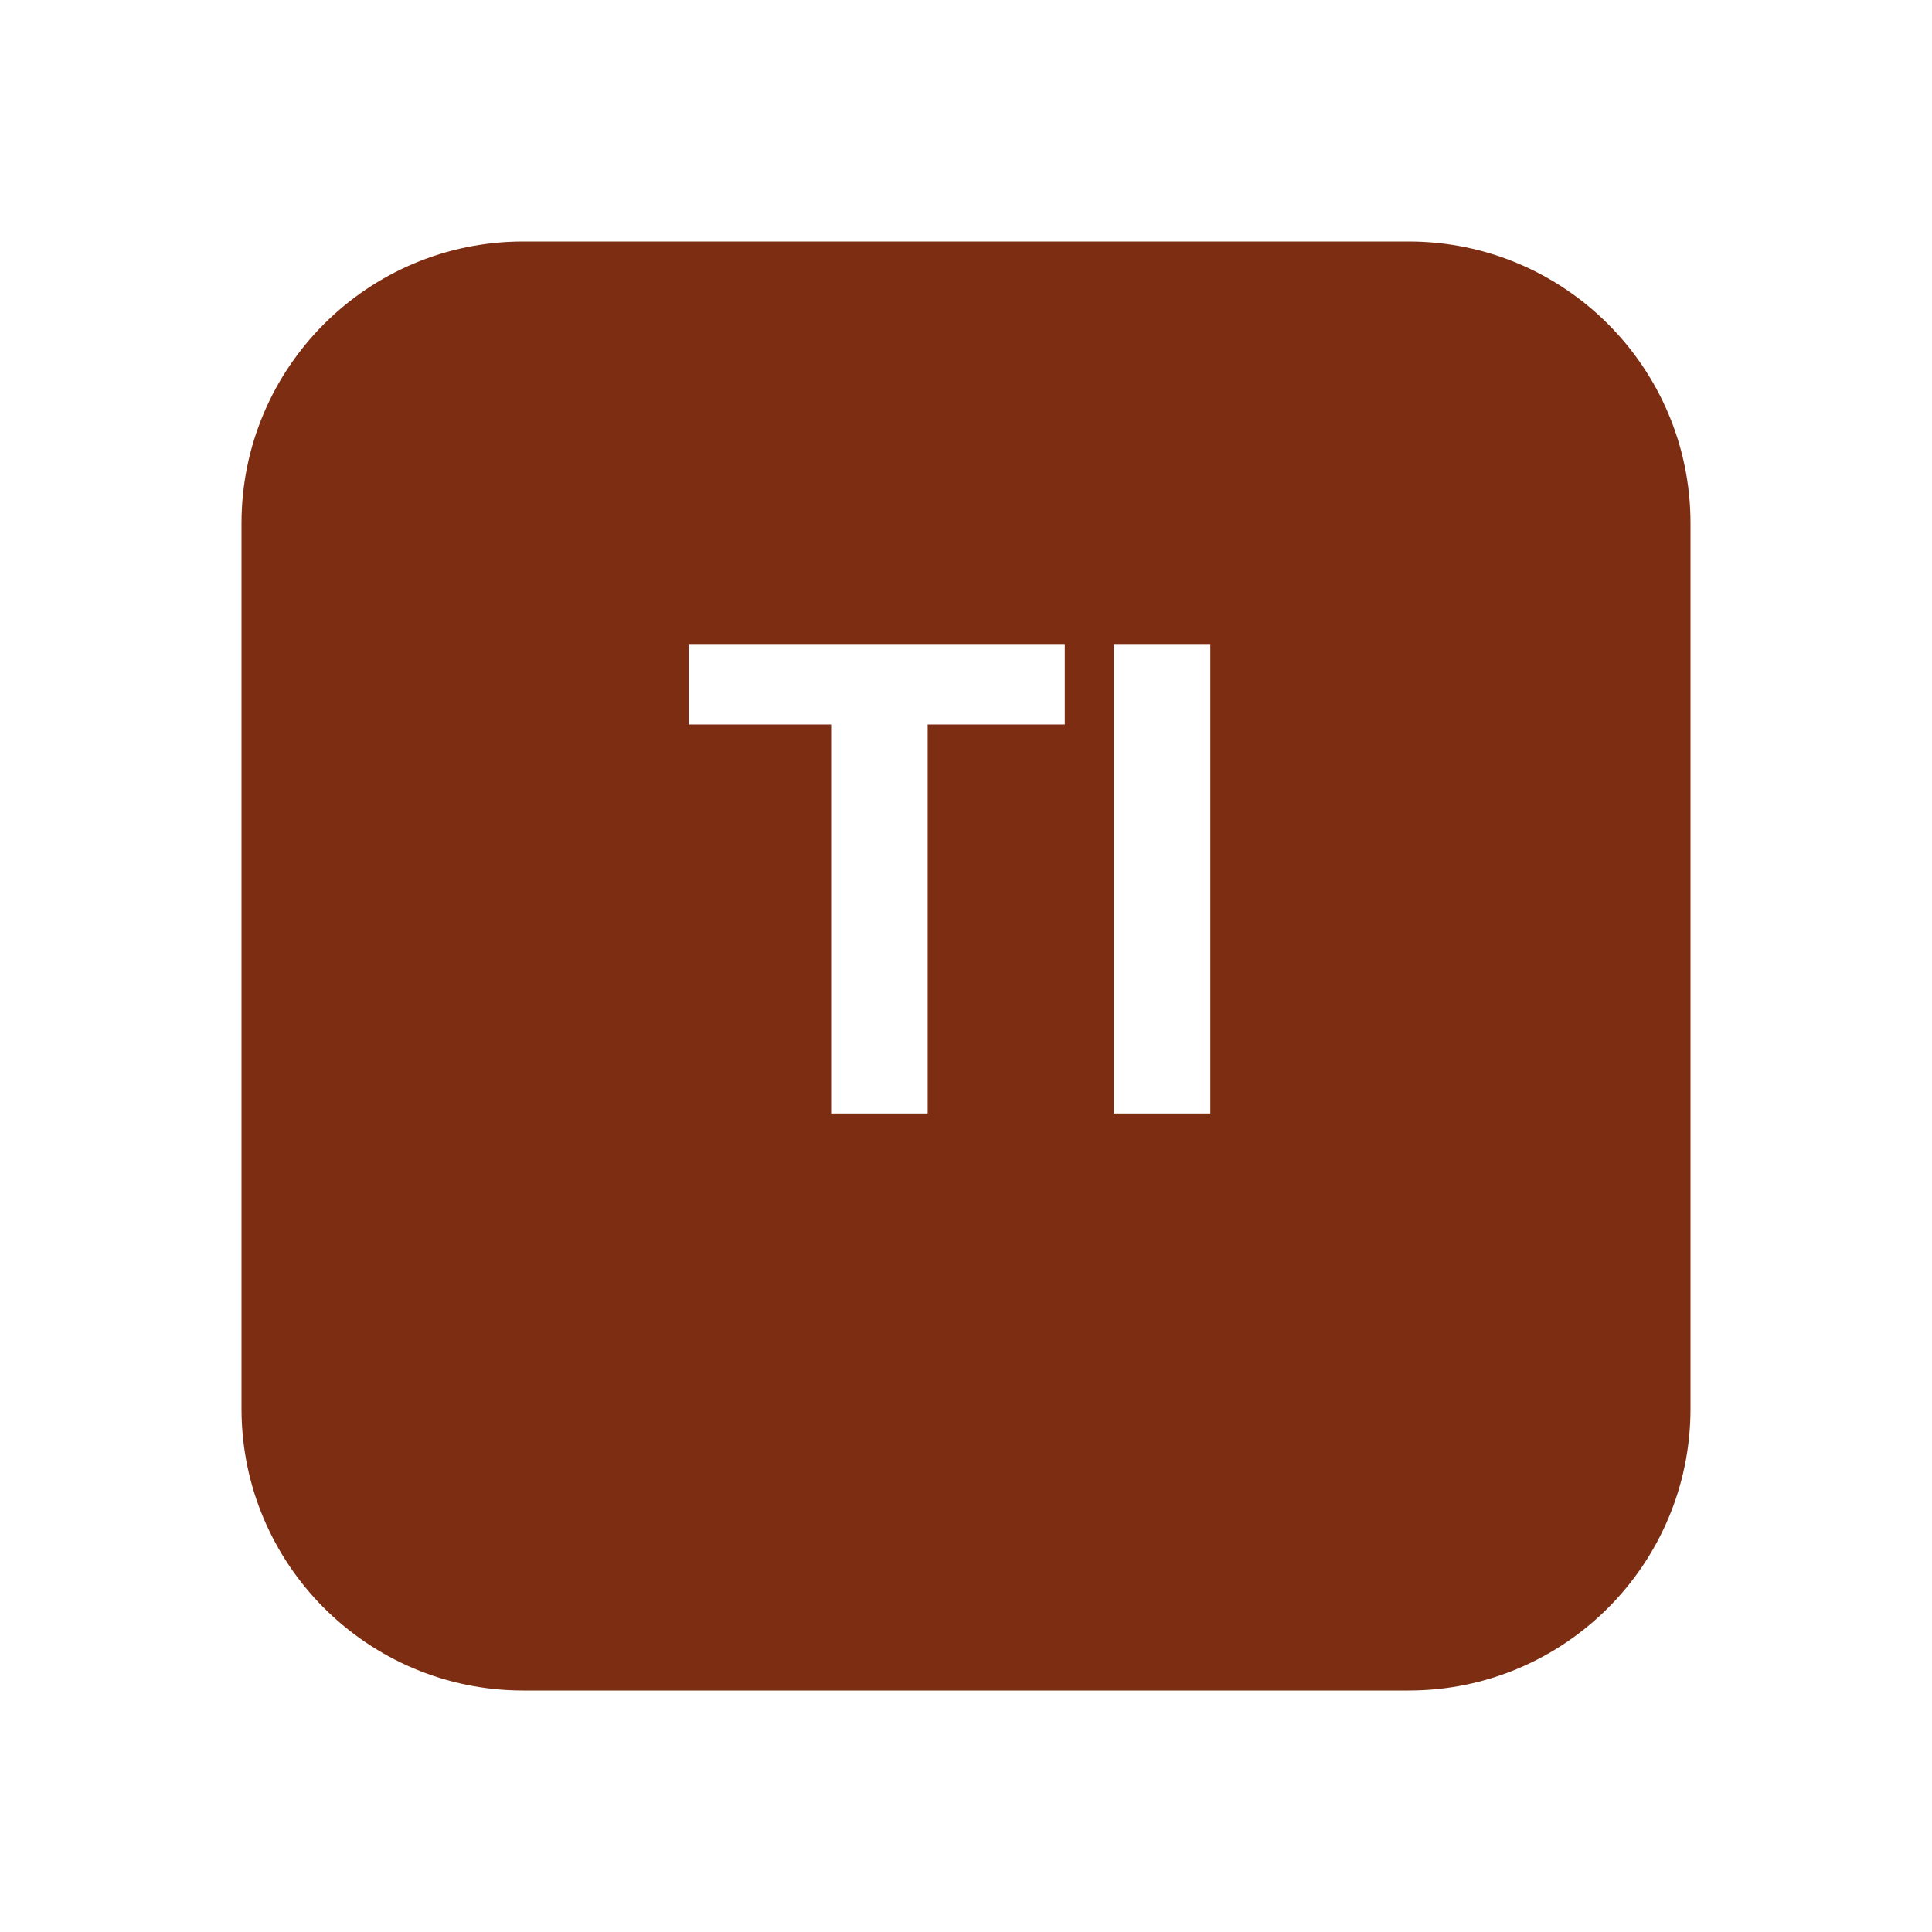
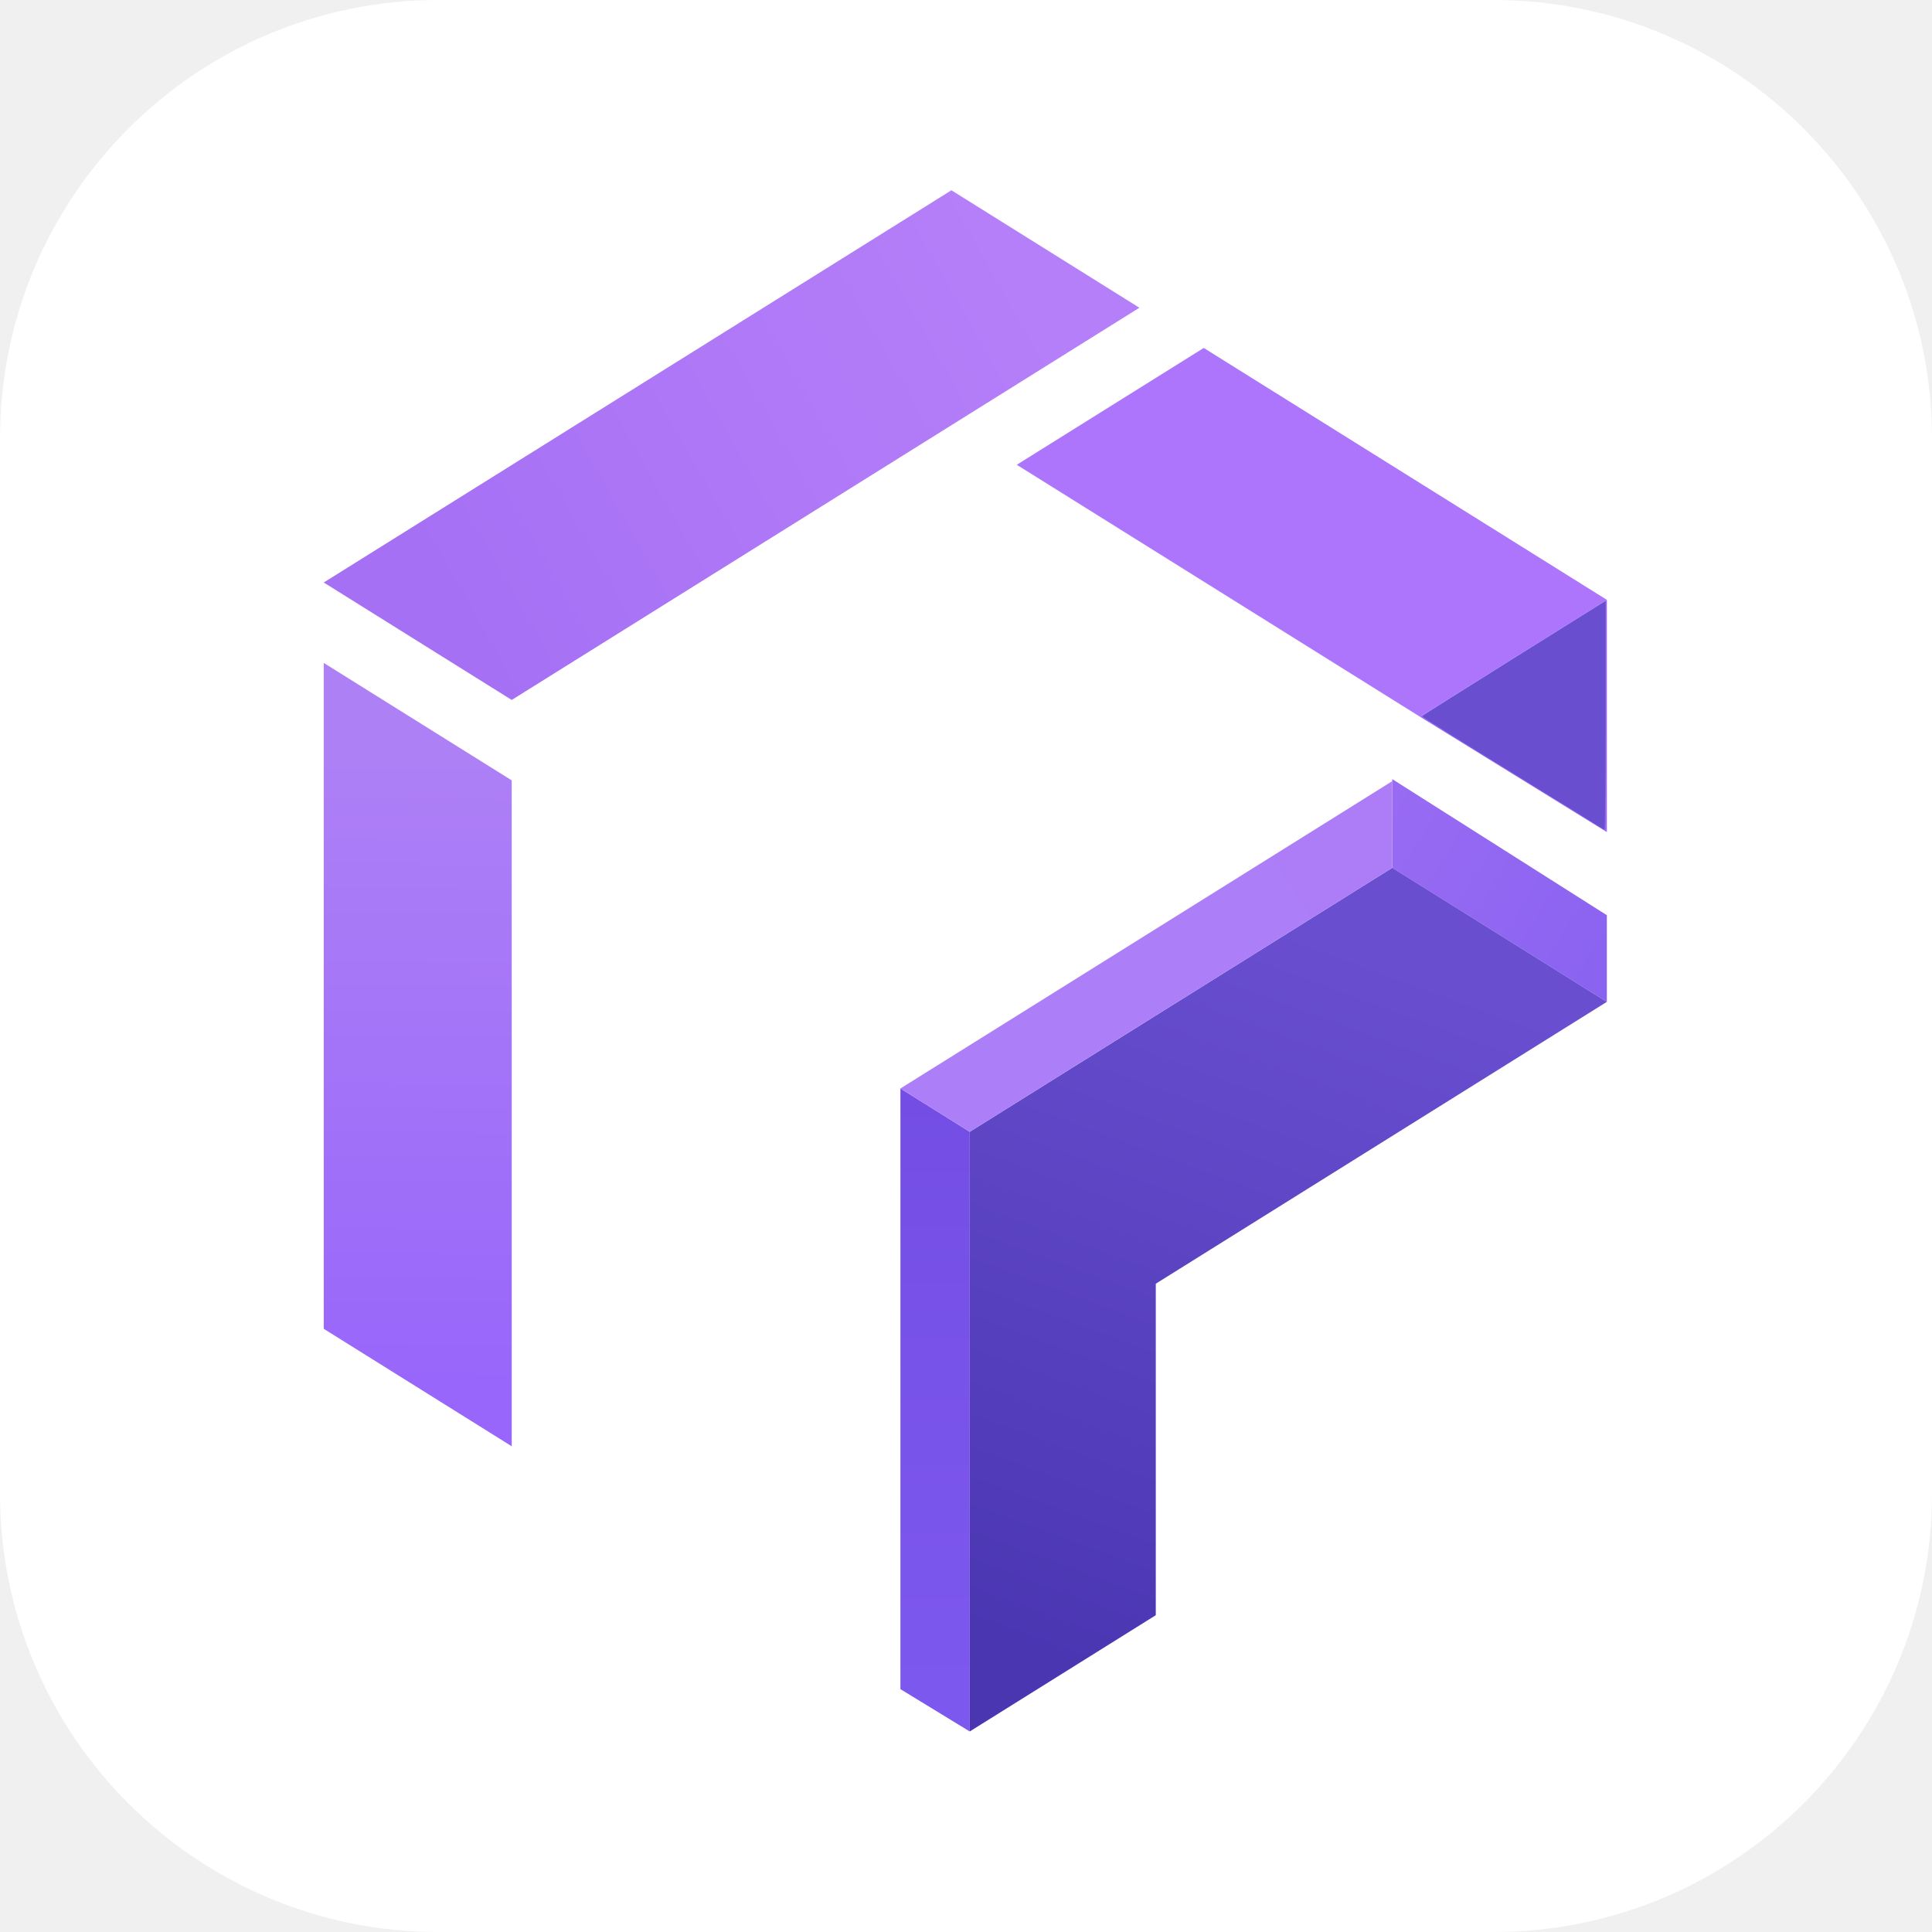
- <svg xmlns="http://www.w3.org/2000/svg" width="192" height="192" fill="none" viewBox="0 0 192 192">
-   <rect width="192" height="192" fill="#fff" />
-   <rect x="24" y="24" width="144" height="144" rx="28" fill="#7c2d12" />
-   <text x="96" y="96" fill="#fff" font-family="Segoe UI, Helvetica, Arial, sans-serif" font-size="64" font-weight="700" text-anchor="middle" dominant-baseline="central">TI</text>
+ <svg xmlns="http://www.w3.org/2000/svg" xmlns:xlink="http://www.w3.org/1999/xlink" viewBox="24 49 185 185" fill="none">
+   <defs>
+     <linearGradient id="tsehaGradA">
+       <stop offset="0" stop-color="#ac7ff8" />
+       <stop offset="1" stop-color="#ac7df6" />
+     </linearGradient>
+     <linearGradient id="tsehaGradB">
+       <stop offset="0" stop-color="#7d58ef" />
+       <stop offset="1" stop-color="#734de3" />
+     </linearGradient>
+     <linearGradient id="tsehaGradC">
+       <stop offset="0" stop-color="#996bf3" />
+       <stop offset="1" stop-color="#8a63f1" />
+     </linearGradient>
+     <linearGradient id="tsehaGradD">
+       <stop offset="0" stop-color="#9866fa" />
+       <stop offset="1" stop-color="#ae80f6" />
+     </linearGradient>
+     <linearGradient id="tsehaGradE">
+       <stop offset="0" stop-color="#a670f5" />
+       <stop offset="1" stop-color="#b57ff9" />
+     </linearGradient>
+     <linearGradient id="tsehaGradF">
+       <stop offset="0" stop-color="#4b36b2" />
+       <stop offset="1" stop-color="#694fd0" />
+     </linearGradient>
+     <linearGradient xlink:href="#tsehaGradF" id="tsehaTop" x1="126.862" y1="208.408" x2="152.322" y2="139.234" gradientUnits="userSpaceOnUse" />
+     <linearGradient xlink:href="#tsehaGradE" id="tsehaUpper" x1="67.449" y1="108.418" x2="122.606" y2="77.189" gradientUnits="userSpaceOnUse" />
+     <linearGradient xlink:href="#tsehaGradD" id="tsehaLeft" x1="64" y1="181.864" x2="64.578" y2="121.287" gradientUnits="userSpaceOnUse" />
+     <linearGradient xlink:href="#tsehaGradC" id="tsehaRight" x1="155.64" y1="126.897" x2="177.866" y2="140.785" gradientUnits="userSpaceOnUse" />
+     <linearGradient xlink:href="#tsehaGradB" id="tsehaFront" x1="111.791" y1="211.679" x2="111.791" y2="147.964" gradientUnits="userSpaceOnUse" />
+     <linearGradient xlink:href="#tsehaGradA" id="tsehaCap" x1="111.791" y1="154.209" x2="157.318" y2="123.798" gradientUnits="userSpaceOnUse" />
+   </defs>
+   <rect x="24" y="49" width="185" height="185" rx="42" fill="#ffffff" />
+   <g>
+     <path fill="url(#tsehaLeft)" d="M 55,112.477 73,123.725 73,187.488 55,176.24" />
+     <path fill="url(#tsehaUpper)" d="m 73,116.025 60.103,-37.557 -18,-11.248 L 55,104.777" />
+     <path fill="#ac75fb" d="m 139.265,82.318 -17.903,11.187 38.601,24.121 17.903,-11.187 z" />
+     <path fill="url(#tsehaFront)" d="m 110.221,210.746 6.637,4.051 v -57.422 l -6.637,-4.147" />
+     <path fill="#9868f6" d="m 159.963,117.625 17.903,11.05 v -22.237 z" />
+     <path fill="#694fd0" d="m 177.327,128.271 c -0.121,-0.092 -4.032,-2.512 -8.691,-5.378 -4.659,-2.866 -8.458,-5.252 -8.442,-5.302 0.016,-0.051 3.97,-2.555 8.786,-5.566 l 8.757,-5.474 v 10.948 c 0,6.022 -0.043,10.946 -0.096,10.943 -0.052,-0.002 -0.195,-0.079 -0.316,-0.171 z" />
+     <path fill="url(#tsehaRight)" d="m 157.318,132.092 20.547,12.839 v -8.294 l -20.547,-13.031 z" />
+     <path fill="url(#tsehaTop)" d="m 177.866,144.932 -43.193,26.99 v 31.743 l -17.815,11.132 v -57.422 l 40.461,-25.283 z" />
+     <path fill="url(#tsehaCap)" d="m 110.221,153.228 6.637,4.147 40.461,-25.283 -1e-5,-8.294 z" />
+   </g>
</svg>
